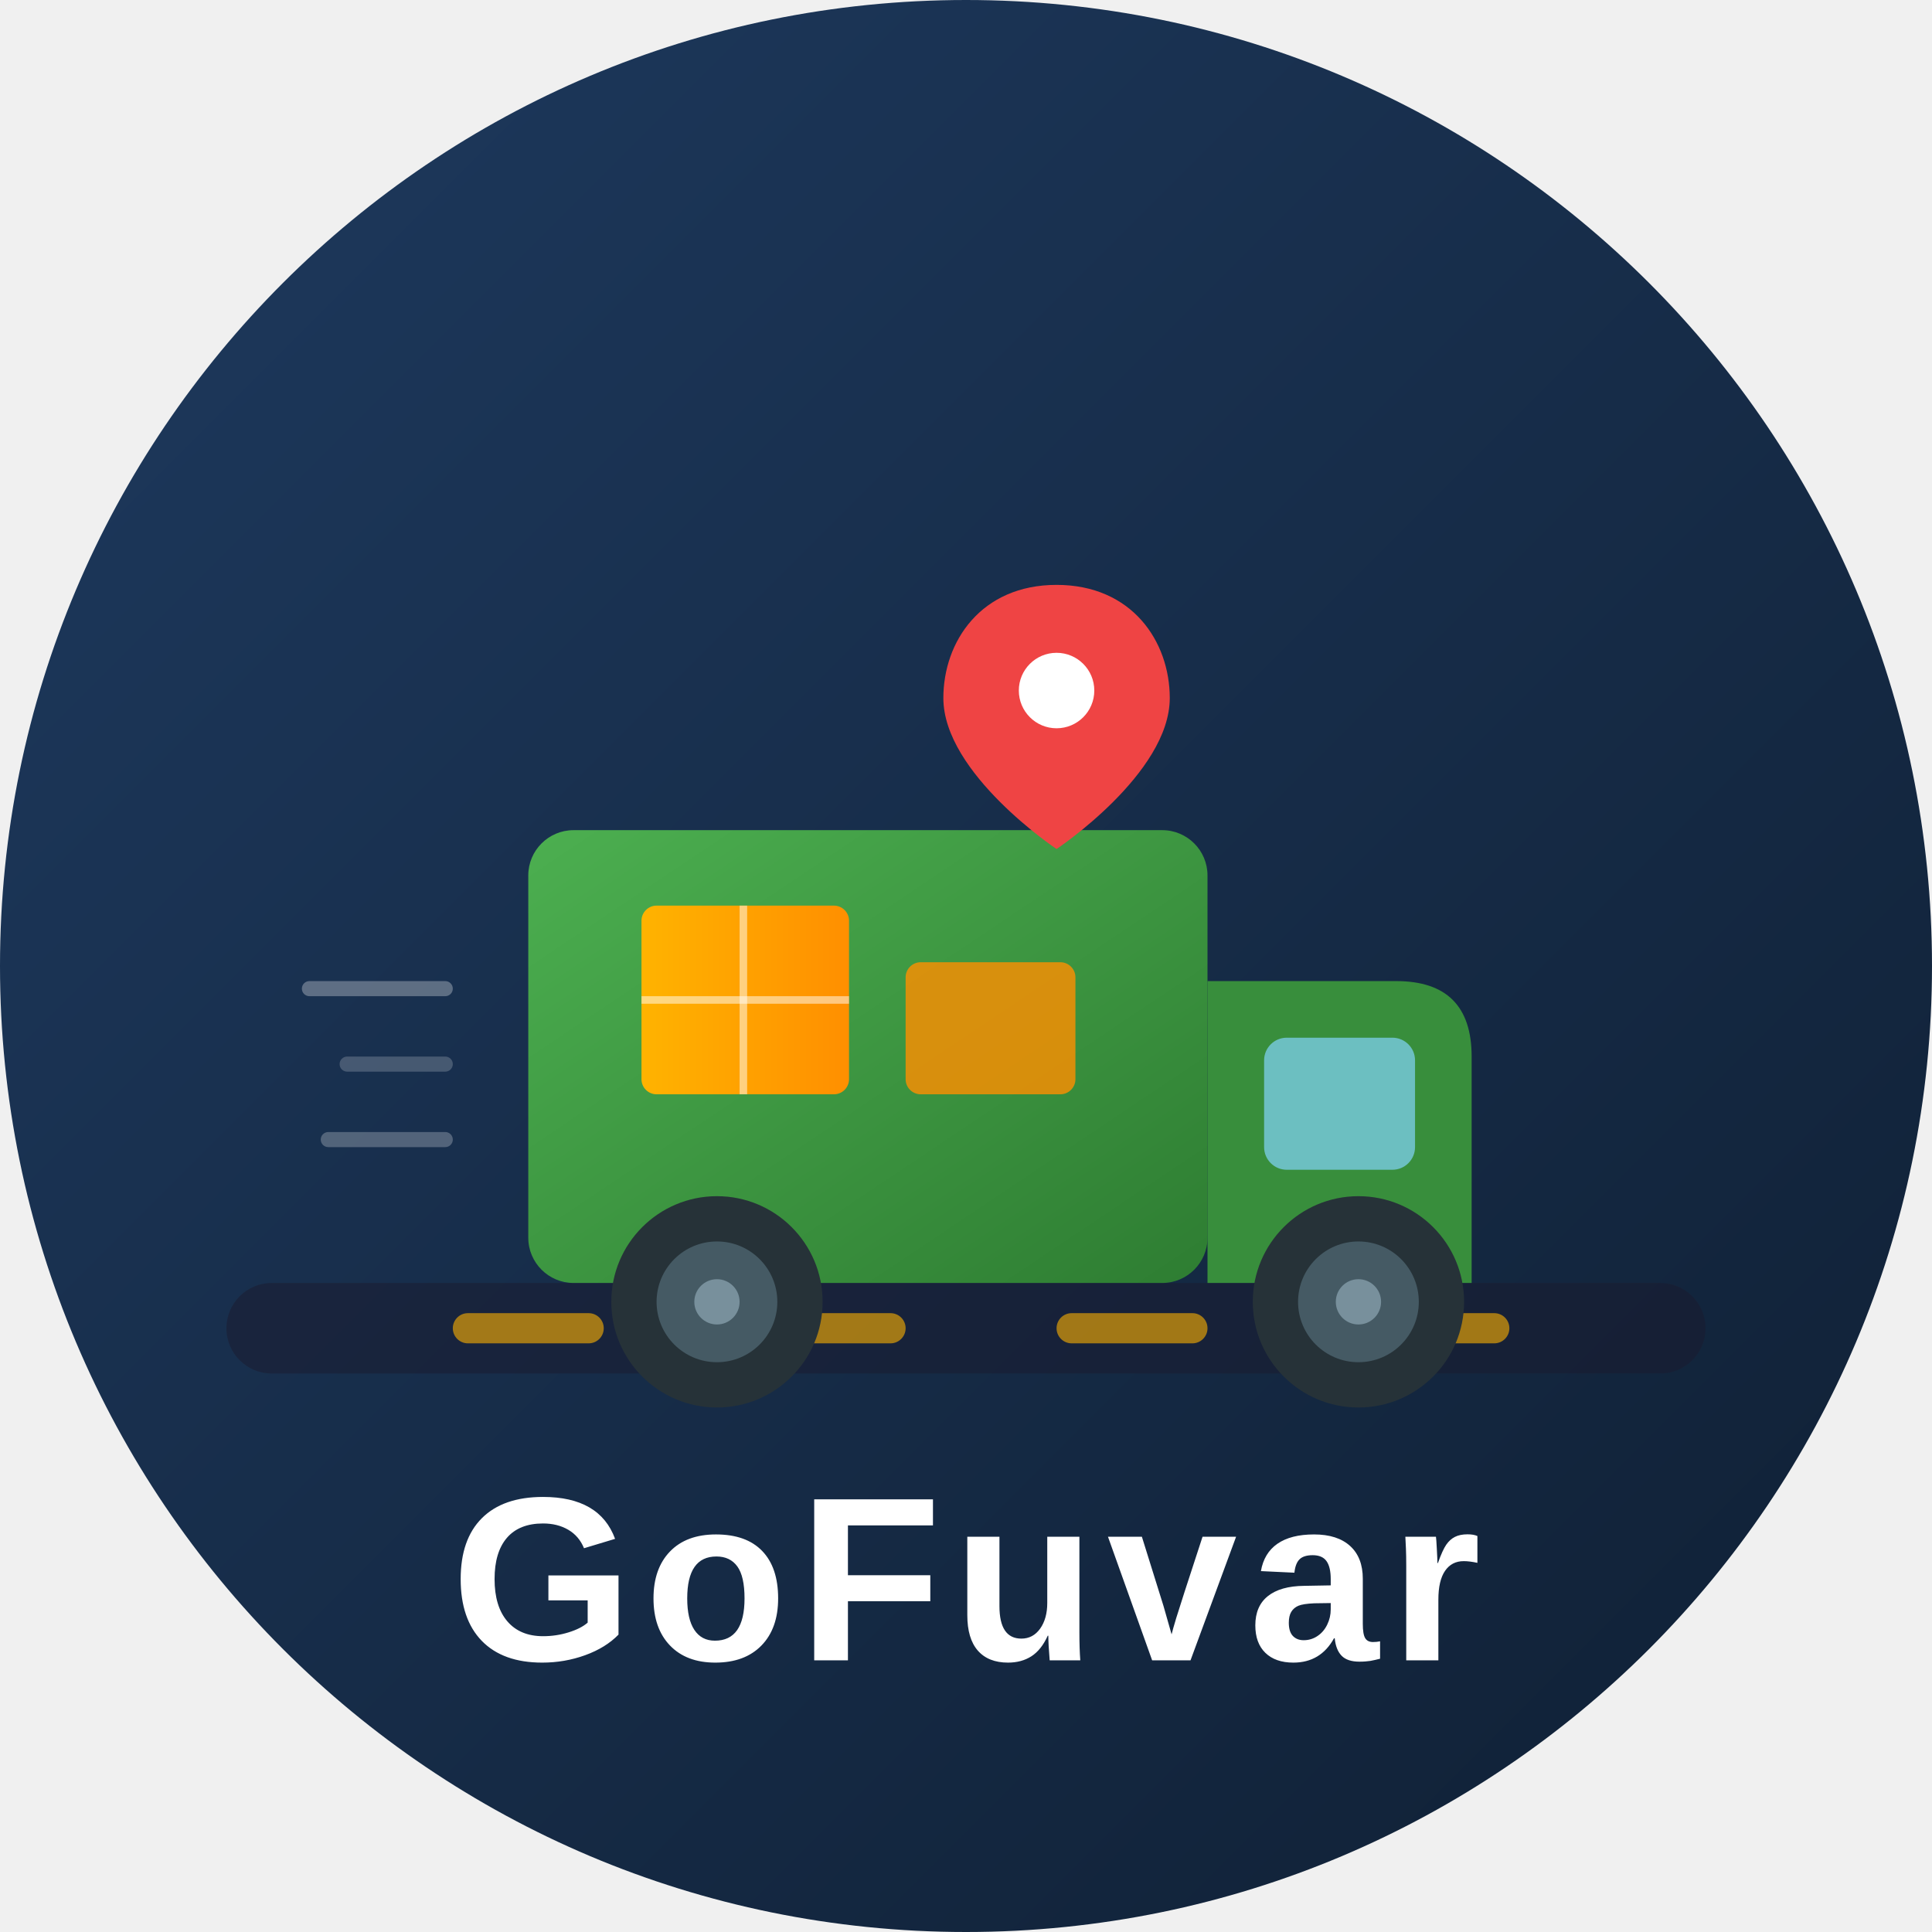
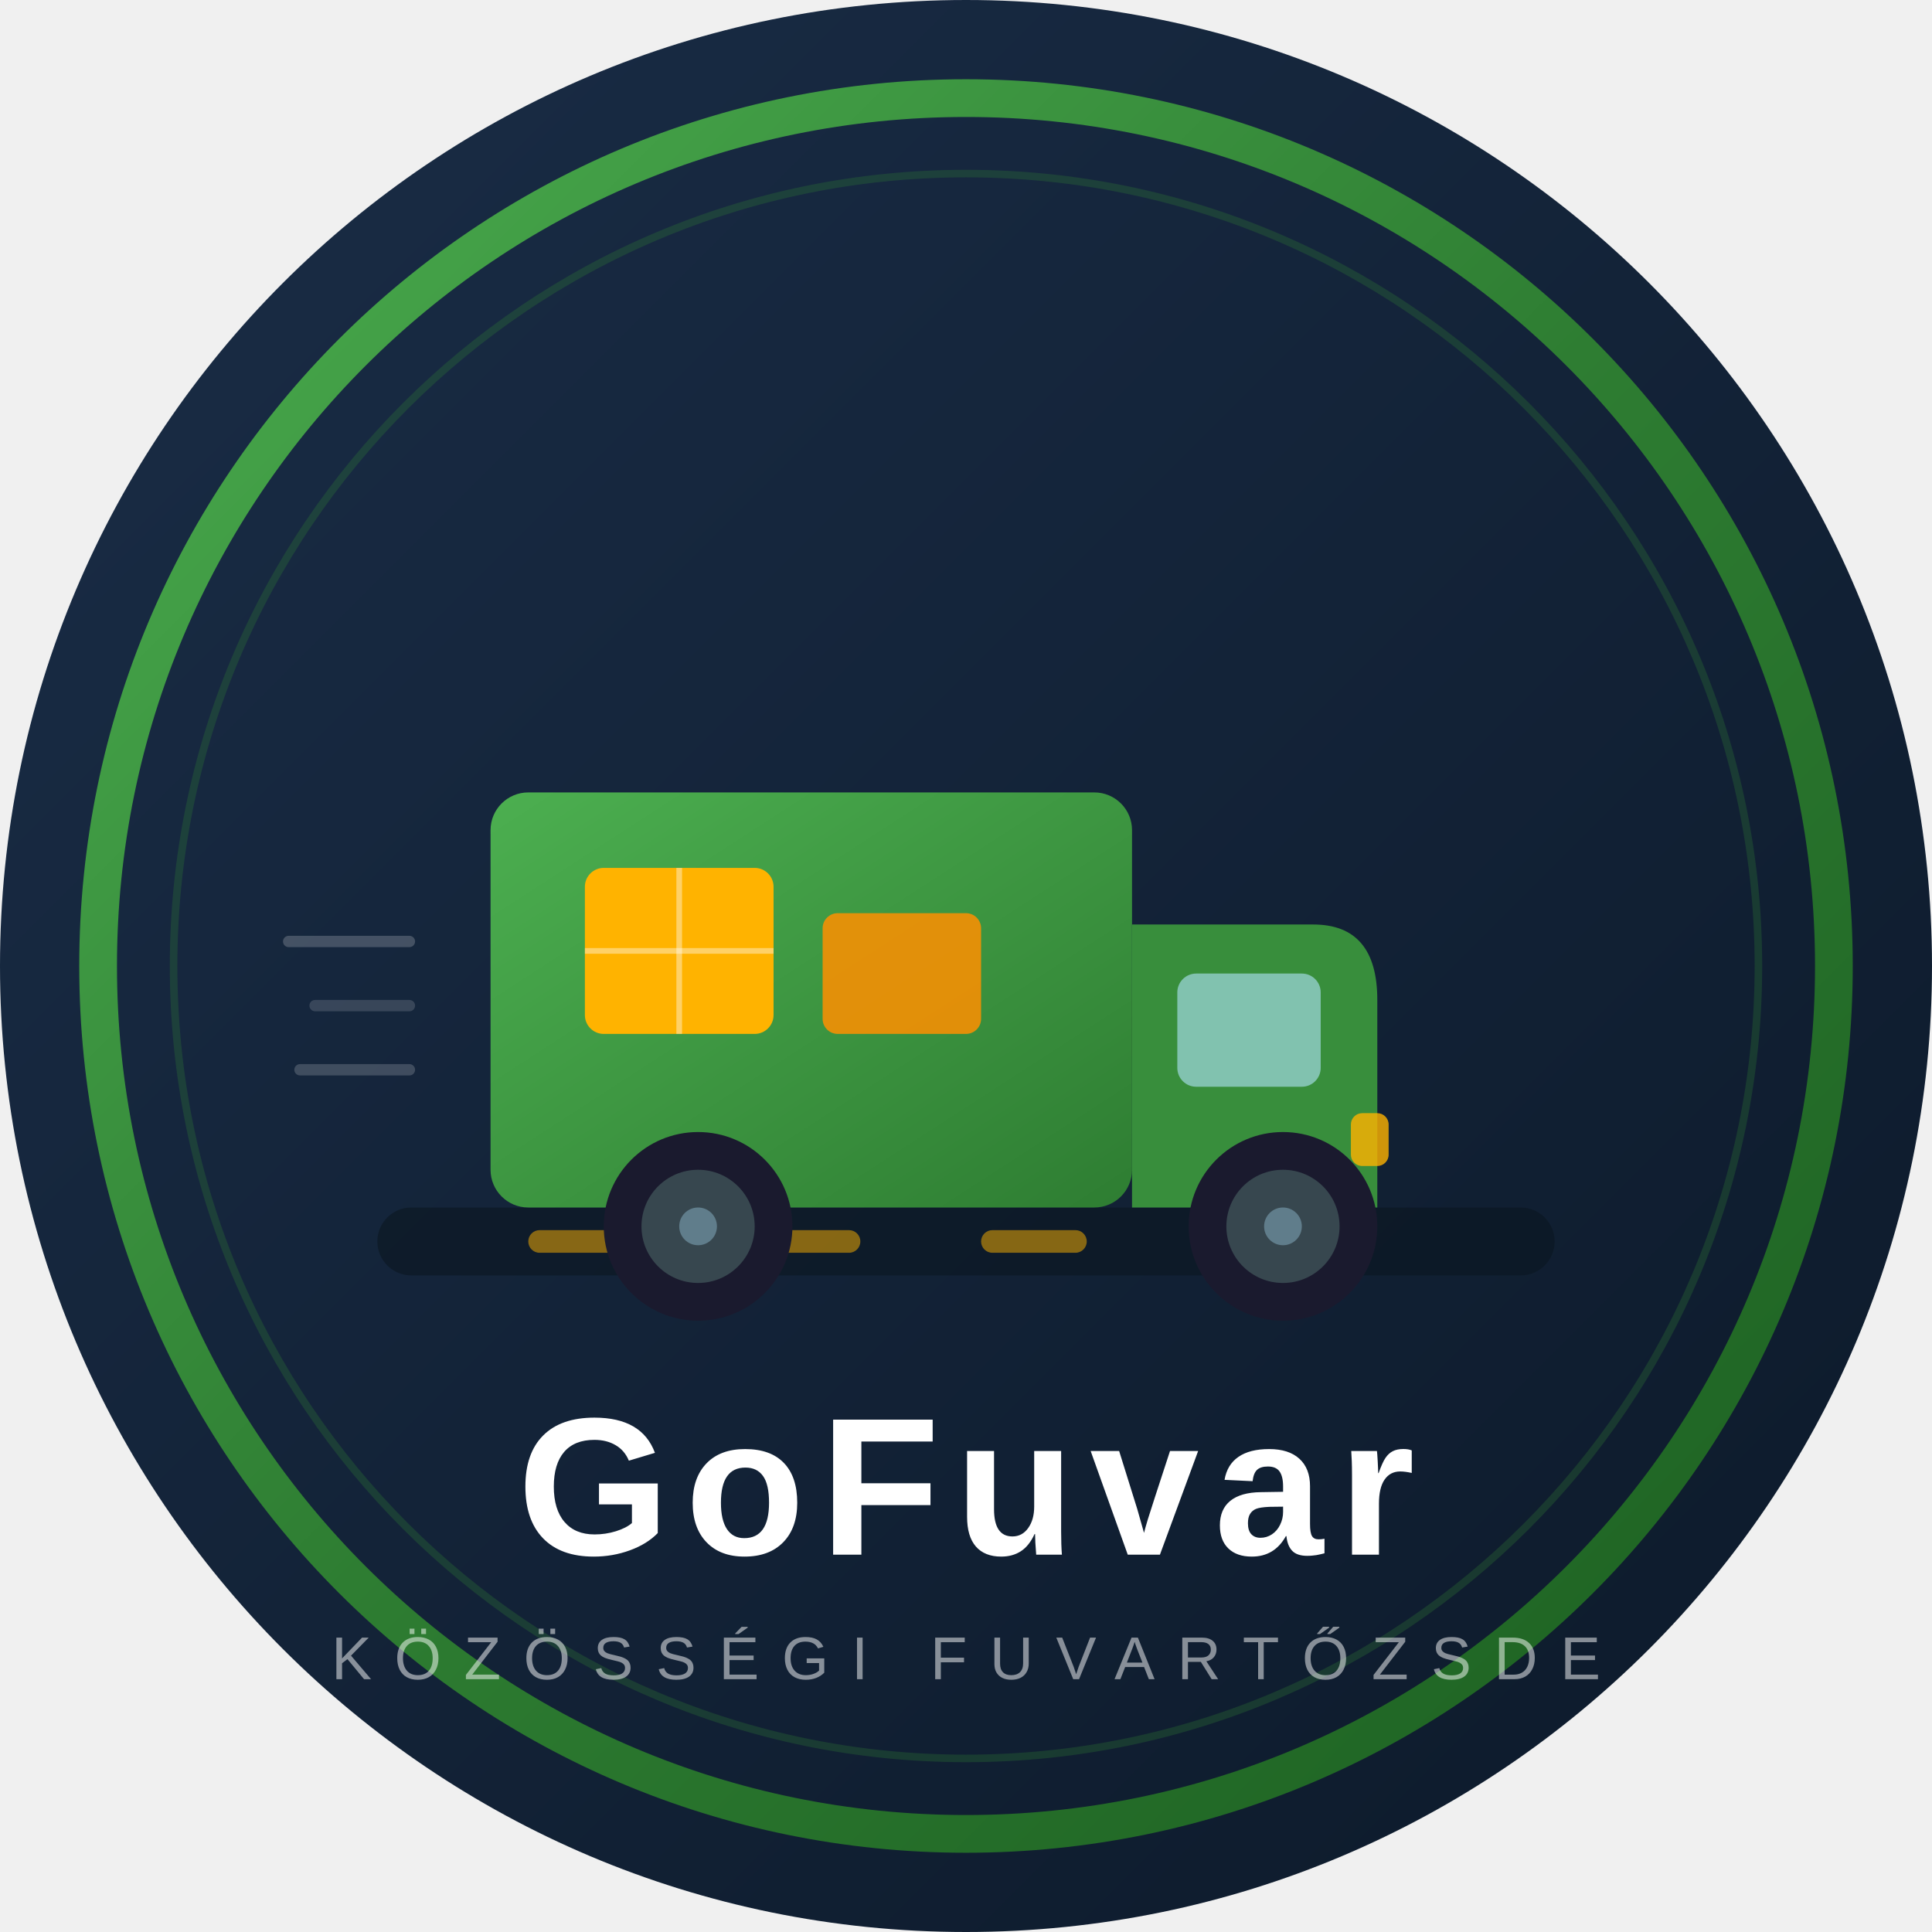
<svg xmlns="http://www.w3.org/2000/svg" viewBox="0 0 512 512" width="512" height="512">
  <defs>
    <linearGradient id="bg" x1="0%" y1="0%" x2="100%" y2="100%">
-       <stop offset="0%" style="stop-color:#1e3a5f" />
-       <stop offset="100%" style="stop-color:#0f1f33" />
+       <stop offset="0%" style="stop-color:#1a2d47" />
+       <stop offset="100%" style="stop-color:#0c1929" />
    </linearGradient>
    <linearGradient id="truck" x1="0%" y1="0%" x2="100%" y2="100%">
      <stop offset="0%" style="stop-color:#4CAF50" />
      <stop offset="100%" style="stop-color:#2E7D32" />
    </linearGradient>
-     <linearGradient id="accent" x1="0%" y1="0%" x2="100%" y2="0%">
-       <stop offset="0%" style="stop-color:#FFB300" />
-       <stop offset="100%" style="stop-color:#FF8F00" />
+     <linearGradient id="ring" x1="0%" y1="0%" x2="100%" y2="100%">
+       <stop offset="0%" style="stop-color:#4CAF50" />
+       <stop offset="50%" style="stop-color:#2E7D32" />
+       <stop offset="100%" style="stop-color:#1B5E20" />
    </linearGradient>
  </defs>
  <circle cx="256" cy="256" r="256" fill="url(#bg)" />
-   <rect x="60" y="340" width="392" height="24" rx="12" fill="#1a1a2e" opacity="0.5" />
-   <rect x="120" y="348" width="40" height="8" rx="4" fill="#FFB300" opacity="0.6" />
-   <rect x="200" y="348" width="40" height="8" rx="4" fill="#FFB300" opacity="0.6" />
-   <rect x="280" y="348" width="40" height="8" rx="4" fill="#FFB300" opacity="0.6" />
-   <rect x="360" y="348" width="40" height="8" rx="4" fill="#FFB300" opacity="0.6" />
-   <rect x="140" y="220" width="180" height="120" rx="12" fill="url(#truck)" />
-   <path d="M320,260 L370,260 Q390,260 390,280 L390,340 L320,340 Z" fill="#388E3C" />
-   <rect x="335" y="275" width="40" height="35" rx="6" fill="#81D4FA" opacity="0.7" />
-   <rect x="170" y="240" width="55" height="50" rx="4" fill="url(#accent)" />
-   <rect x="240" y="255" width="45" height="35" rx="4" fill="#FF8F00" opacity="0.8" />
-   <line x1="197" y1="240" x2="197" y2="290" stroke="#fff" stroke-width="2" opacity="0.5" />
-   <line x1="170" y2="265" x2="225" y1="265" stroke="#fff" stroke-width="2" opacity="0.5" />
-   <circle cx="190" cy="345" r="28" fill="#263238" />
-   <circle cx="190" cy="345" r="16" fill="#455A64" />
-   <circle cx="190" cy="345" r="6" fill="#78909C" />
-   <circle cx="360" cy="345" r="28" fill="#263238" />
-   <circle cx="360" cy="345" r="16" fill="#455A64" />
-   <circle cx="360" cy="345" r="6" fill="#78909C" />
-   <g transform="translate(280, 155)">
-     <path d="M0,0 C-20,0 -30,15 -30,30 C-30,50 0,70 0,70 C0,70 30,50 30,30 C30,15 20,0 0,0Z" fill="#EF4444" />
-     <circle cx="0" cy="28" r="10" fill="#fff" />
-   </g>
-   <rect x="80" y="260" width="40" height="4" rx="2" fill="#fff" opacity="0.3" />
-   <rect x="90" y="280" width="30" height="4" rx="2" fill="#fff" opacity="0.2" />
-   <rect x="85" y="300" width="35" height="4" rx="2" fill="#fff" opacity="0.25" />
-   <text x="256" y="440" text-anchor="middle" font-family="Arial, Helvetica, sans-serif" font-weight="900" font-size="62" fill="#ffffff" letter-spacing="3">
+   <circle cx="256" cy="256" r="230" fill="none" stroke="url(#ring)" stroke-width="10" />
+   <circle cx="256" cy="256" r="210" fill="none" stroke="#2E7D32" stroke-width="2" opacity="0.3" />
+   <rect x="100" y="320" width="312" height="18" rx="9" fill="#0a1520" opacity="0.6" />
+   <rect x="140" y="326" width="28" height="6" rx="3" fill="#FFB300" opacity="0.5" />
+   <rect x="200" y="326" width="28" height="6" rx="3" fill="#FFB300" opacity="0.5" />
+   <rect x="260" y="326" width="28" height="6" rx="3" fill="#FFB300" opacity="0.5" />
+   <rect x="320" y="326" width="28" height="6" rx="3" fill="#FFB300" opacity="0.5" />
+   <rect x="130" y="210" width="170" height="110" rx="10" fill="url(#truck)" />
+   <path d="M300,245 L348,245 Q365,245 365,265 L365,320 L300,320 Z" fill="#388E3C" />
+   <rect x="312" y="258" width="38" height="30" rx="5" fill="#B3E5FC" opacity="0.6" />
+   <rect x="358" y="295" width="10" height="14" rx="3" fill="#FFB300" opacity="0.8" />
+   <rect x="155" y="230" width="50" height="44" rx="5" fill="#FFB300" />
+   <line x1="180" y1="230" x2="180" y2="274" stroke="#fff" stroke-width="1.5" opacity="0.4" />
+   <line x1="155" y1="252" x2="205" y2="252" stroke="#fff" stroke-width="1.5" opacity="0.4" />
+   <rect x="218" y="242" width="42" height="32" rx="4" fill="#FF8F00" opacity="0.85" />
+   <circle cx="185" cy="325" r="25" fill="#1a1a2e" />
+   <circle cx="185" cy="325" r="15" fill="#37474F" />
+   <circle cx="185" cy="325" r="5" fill="#607D8B" />
+   <circle cx="340" cy="325" r="25" fill="#1a1a2e" />
+   <circle cx="340" cy="325" r="15" fill="#37474F" />
+   <circle cx="340" cy="325" r="5" fill="#607D8B" />
+   <rect x="75" y="248" width="35" height="3" rx="1.5" fill="#fff" opacity="0.2" />
+   <rect x="82" y="265" width="28" height="3" rx="1.5" fill="#fff" opacity="0.15" />
+   <rect x="78" y="282" width="32" height="3" rx="1.5" fill="#fff" opacity="0.18" />
+   <text x="256" y="412" text-anchor="middle" font-family="Arial, Helvetica, sans-serif" font-weight="900" font-size="52" fill="#ffffff" letter-spacing="4">
    GoFuvar
  </text>
+   <text x="256" y="445" text-anchor="middle" font-family="Arial, Helvetica, sans-serif" font-weight="400" font-size="16" fill="#ffffff" opacity="0.5" letter-spacing="6">
+     KÖZÖSSÉGI FUVARTŐZSDE
+   </text>
</svg>
